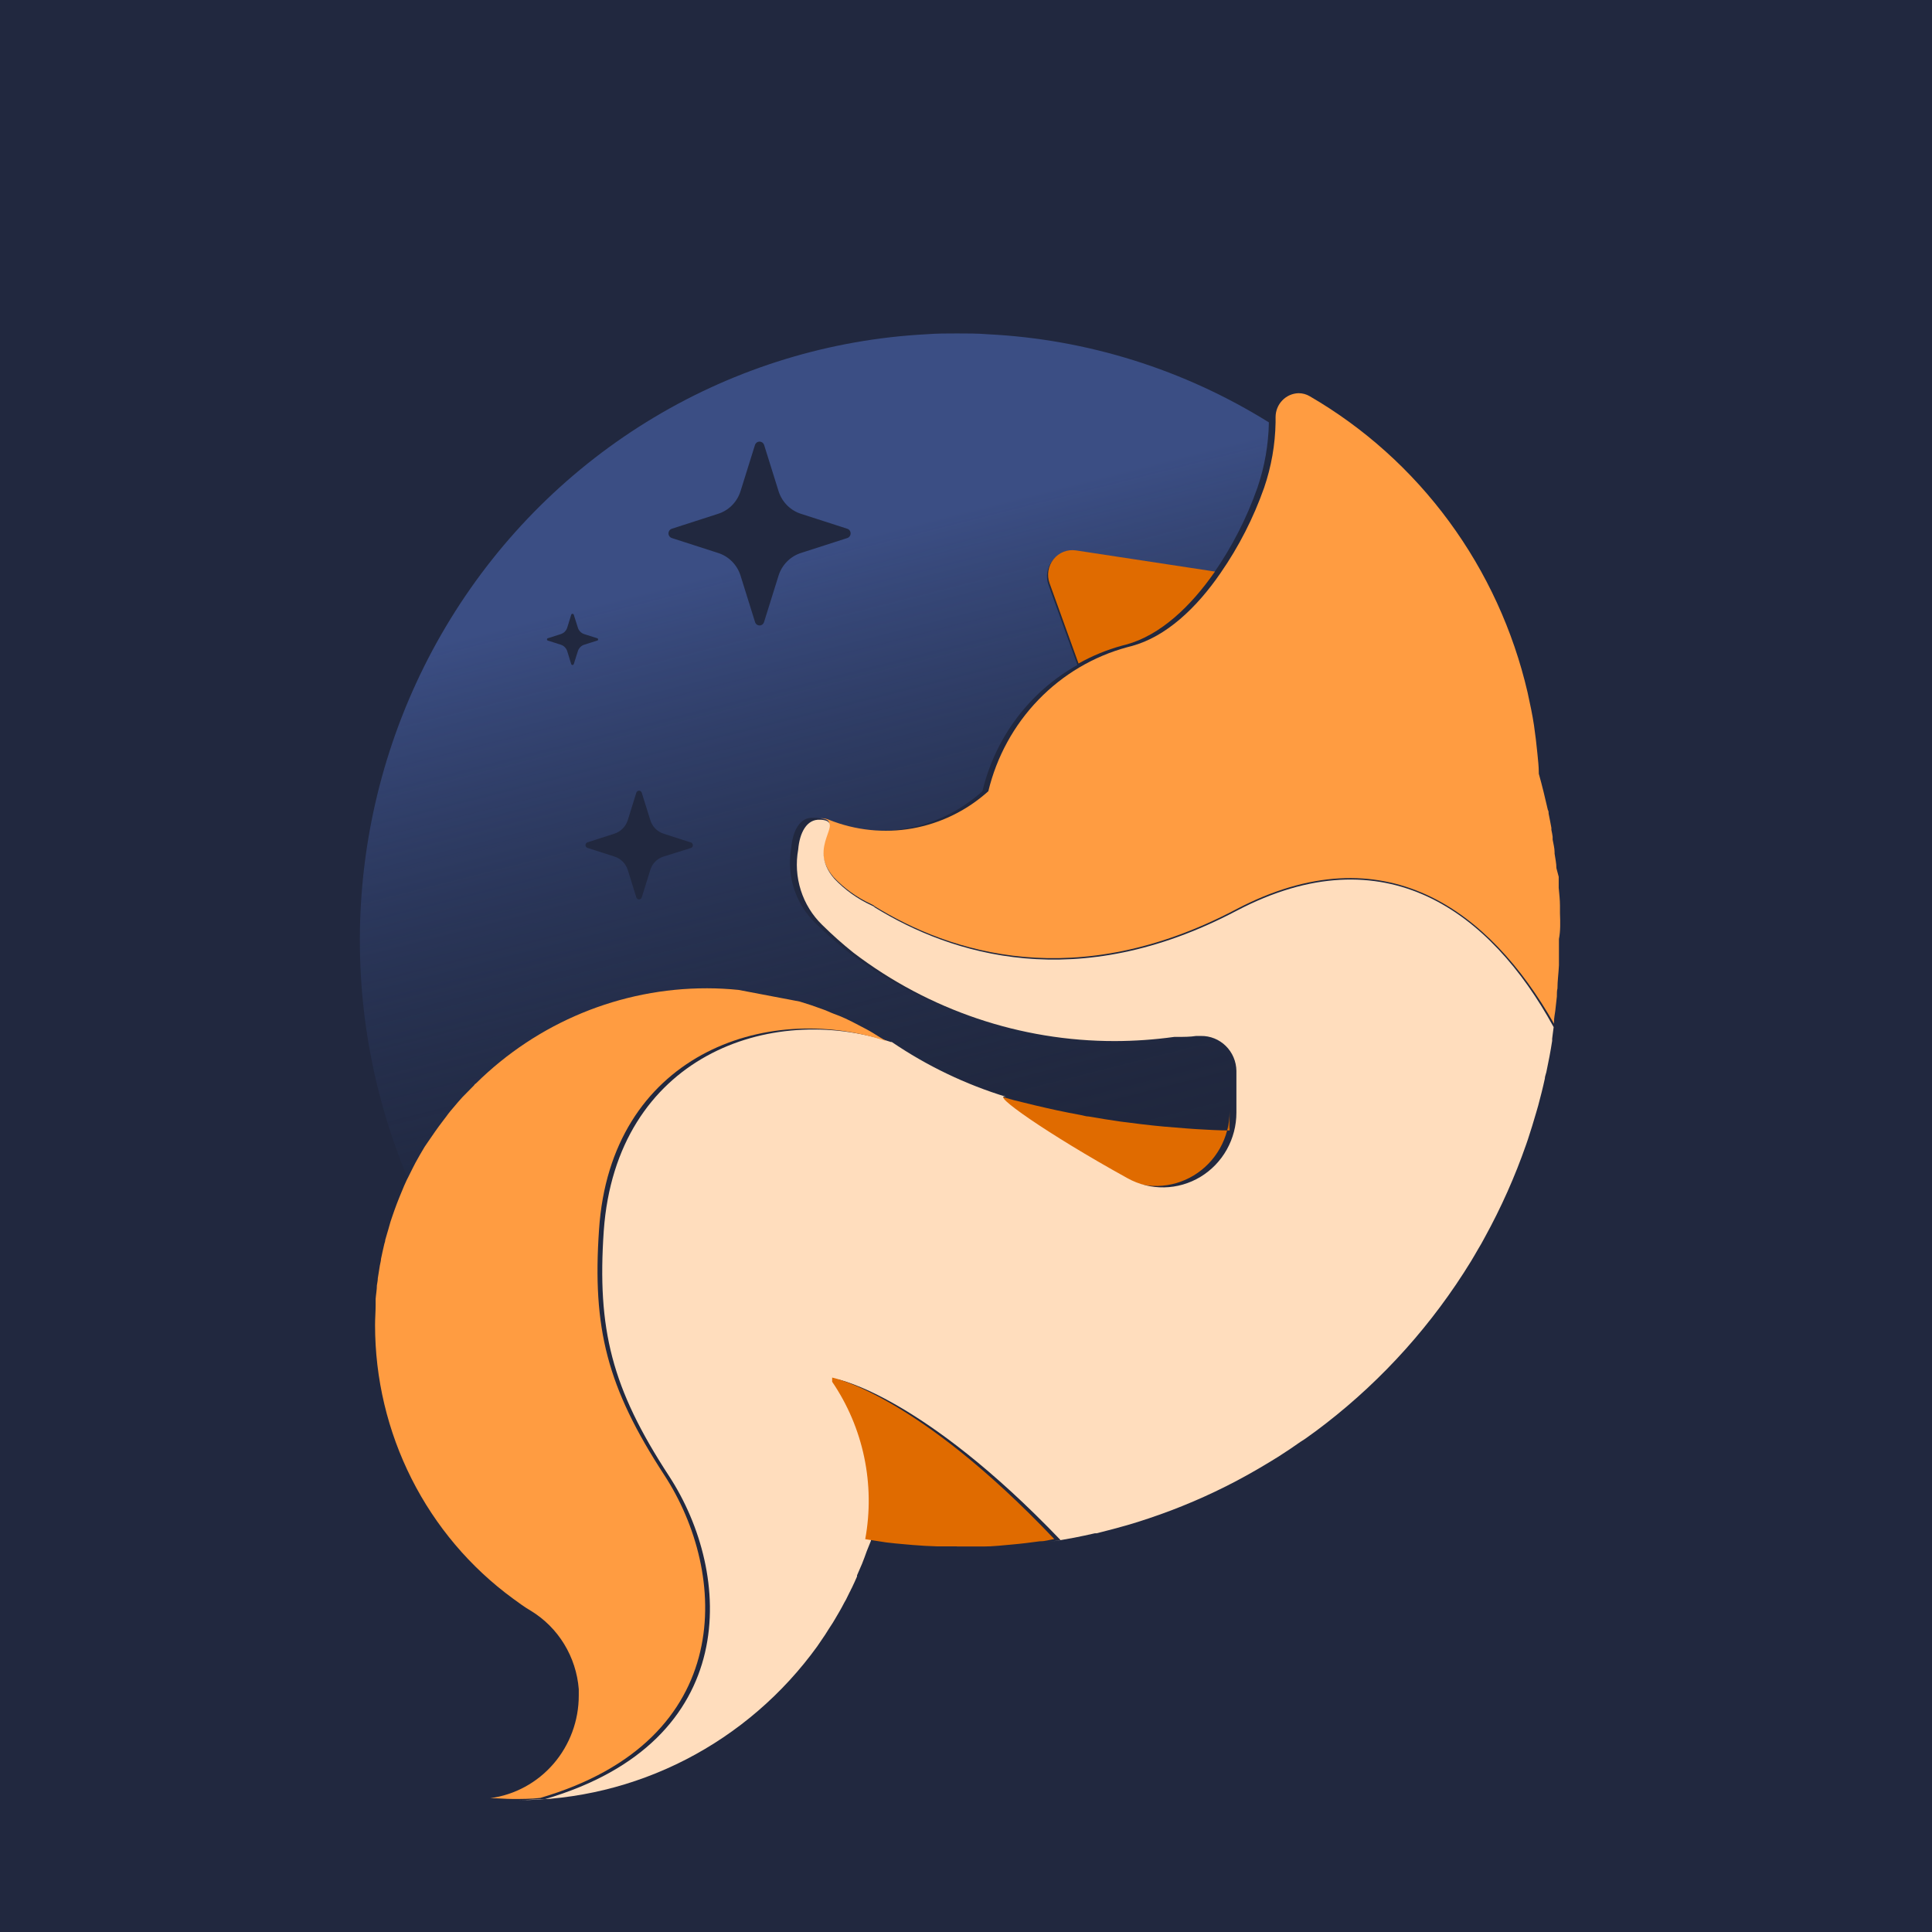
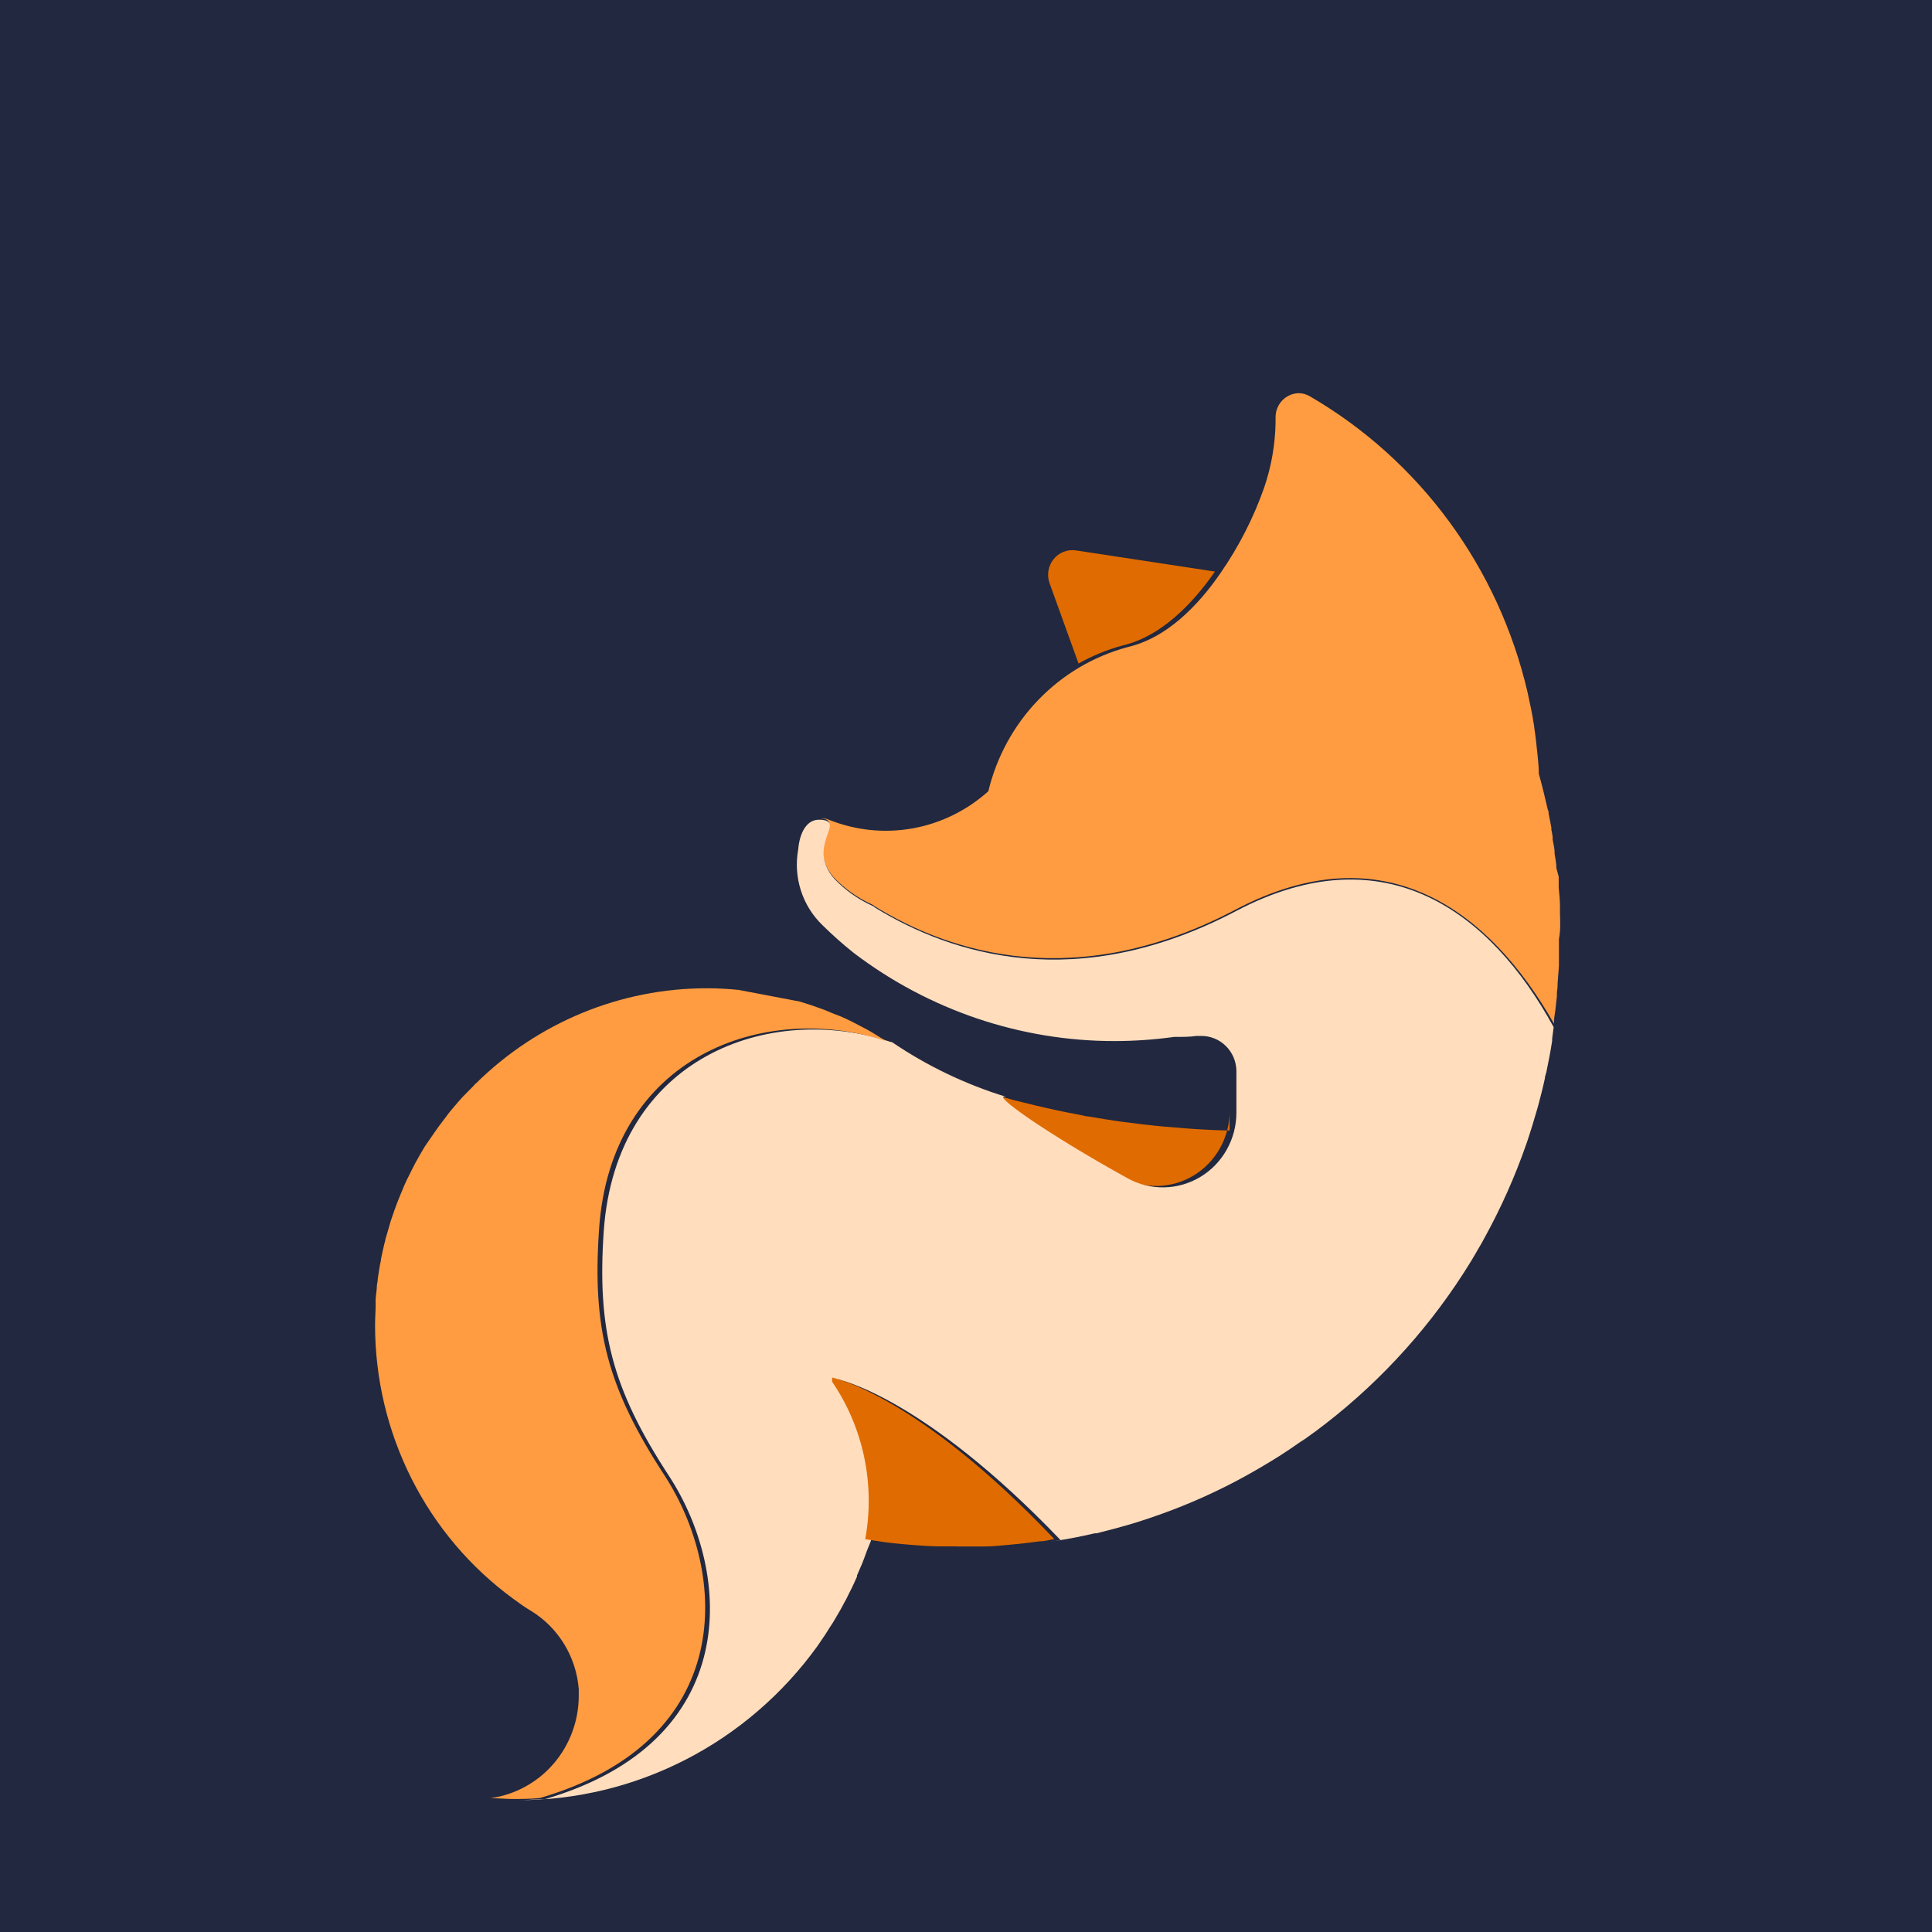
<svg xmlns="http://www.w3.org/2000/svg" width="1024" height="1024" viewBox="0 0 1024 1024" fill="none">
-   <defs>
-     <linearGradient id="paint_linear_11905_4406_0" x1="433.36" y1="198.298" x2="560.741" y2="700.451" gradientUnits="userSpaceOnUse">
-       <stop offset="0.172" stop-color="#3B4E84" />
-       <stop offset="1" stop-color="#141927" stop-opacity="0" />
-     </linearGradient>
-   </defs>
  <rect id="App icon - Creat here" width="1024" height="1024" fill="#21283F" />
  <path id="Vector" d="M651.722 599.158C645.656 599.158 640.197 598.788 634.434 598.48L629.157 598.111L617.026 597.125L611.384 596.57C606.896 596.077 602.468 595.584 598.04 594.968L594.036 594.475C588.335 593.674 582.693 592.75 576.992 591.764C575.657 591.764 574.323 591.271 572.988 591.025C568.621 590.224 564.254 589.361 559.947 588.437L554.67 587.266C550.666 586.342 546.602 585.418 542.538 584.371L537.504 583.138C533.5 582.091 529.558 580.797 525.372 579.873C517.547 578.086 510.208 574.574 502.444 572.602C500.927 572.233 551.576 600.329 594.34 623.927C600.273 627.147 606.925 628.753 613.649 628.59C620.374 628.427 626.943 626.5 632.718 622.997C638.493 619.493 643.278 614.532 646.608 608.595C649.938 602.658 651.699 595.948 651.722 589.115L651.722 599.158Z" fill-rule="nonzero" fill="#E06B00" />
  <path id="Vector" d="M466.115 440.317C486.229 440.387 505.663 432.93 520.707 419.369C524.063 405.275 530.273 392.046 538.941 380.526C547.609 369.005 558.545 359.445 571.053 352.456L555.706 309.942C554.935 307.815 554.722 305.521 555.088 303.285C555.454 301.049 556.386 298.948 557.794 297.189C559.201 295.429 561.035 294.073 563.115 293.252C565.195 292.431 567.45 292.173 569.658 292.506L643.356 303.719C653.033 289.772 660.807 274.56 666.467 258.495C670.28 247.351 672.327 235.664 672.532 223.868C627.524 195.839 576.289 179.777 523.558 177.165C518.281 176.733 512.7 176.733 507.241 176.733C501.782 176.733 496.383 176.733 490.985 177.165C440.083 179.843 390.569 194.964 346.653 221.243C302.736 247.522 265.714 284.182 238.733 328.107C211.752 372.033 195.609 421.925 191.677 473.545C187.745 525.165 196.139 576.986 216.146 624.604L218.815 619.244C219.3 618.381 219.725 617.457 220.21 616.533C221.787 613.699 223.364 610.865 225.063 608.092C225.487 607.476 225.851 606.86 226.276 606.305C227.61 604.087 229.066 601.931 230.522 600.144L232.584 597.248C233.797 595.523 235.071 593.859 236.406 592.196C237.74 590.532 237.922 590.162 238.711 589.177L242.835 584.309L245.322 581.352C247.263 579.257 249.285 577.203 251.388 575.19C251.691 574.882 251.995 574.512 252.359 574.204C285.149 541.772 329.119 523.641 374.887 523.681C380.528 523.681 386.108 523.681 391.628 524.544L424.019 530.705C428.083 531.876 432.087 533.231 436.151 534.71L442.216 537.174C444.157 538.037 446.159 538.776 448.282 539.701C450.405 540.625 453.013 542.042 455.379 543.274L459.504 545.431C461.93 546.725 464.235 548.203 466.601 549.682C467.692 550.36 468.784 550.914 469.876 551.654C470.423 551.946 470.95 552.275 471.453 552.639C489.837 564.995 509.906 574.545 531.019 580.982L538.298 583.015L543.332 584.247C547.336 585.295 551.4 586.219 555.464 587.143L561.044 588.314C565.351 589.238 569.718 590.101 574.086 590.902C575.42 590.902 576.754 591.456 578.089 591.641C583.791 592.627 589.432 593.551 595.134 594.352L599.137 594.845C603.565 595.461 607.993 595.954 612.482 596.447L618.123 597.001L630.254 597.987L635.531 598.357L648.633 598.973C649.18 598.981 649.723 598.879 650.231 598.672C650.738 598.465 651.2 598.158 651.589 597.768C651.979 597.378 652.288 596.913 652.499 596.401C652.71 595.889 652.819 595.339 652.819 594.783L652.819 566.995C652.837 564.465 652.351 561.956 651.391 559.621C650.43 557.285 649.016 555.171 647.231 553.404C645.447 551.638 643.33 550.256 641.006 549.341C638.683 548.426 636.202 547.997 633.712 548.08L632.317 548.08L630.315 548.08C627.1 548.08 623.885 548.573 620.61 548.573L618.79 548.573C608.337 550.029 597.799 550.771 587.248 550.791C537.292 550.844 488.671 534.411 448.707 503.965C442.912 499.339 437.364 494.402 432.087 489.177C426.881 484.111 422.997 477.81 420.785 470.84C418.572 463.871 418.099 456.452 419.409 449.251C420.137 440.441 423.898 433.047 430.995 433.478L431.601 433.478C433.074 433.387 434.547 433.64 435.908 434.218C445.507 438.173 455.757 440.243 466.115 440.317ZM306.283 345.124L304.099 352.025C304.043 352.157 303.949 352.269 303.831 352.348C303.712 352.427 303.574 352.469 303.432 352.469C303.29 352.469 303.152 352.427 303.033 352.348C302.915 352.269 302.821 352.157 302.765 352.025L300.642 345.124C300.387 344.333 299.952 343.613 299.372 343.025C298.793 342.436 298.085 341.994 297.306 341.735L290.573 339.579C290.396 339.579 290.226 339.507 290.101 339.38C289.976 339.253 289.906 339.081 289.906 338.901C289.906 338.721 289.976 338.549 290.101 338.422C290.226 338.295 290.396 338.223 290.573 338.223L297.306 336.067C298.085 335.808 298.793 335.366 299.372 334.777C299.952 334.189 300.387 333.469 300.642 332.678L302.765 325.777C302.821 325.645 302.915 325.533 303.033 325.454C303.152 325.375 303.29 325.333 303.432 325.333C303.574 325.333 303.712 325.375 303.831 325.454C303.949 325.533 304.043 325.645 304.099 325.777L306.283 332.678C306.527 333.465 306.952 334.182 307.521 334.771C308.09 335.36 308.788 335.804 309.559 336.067L316.352 338.223C316.529 338.223 316.699 338.295 316.824 338.422C316.949 338.549 317.019 338.721 317.019 338.901C317.019 339.081 316.949 339.253 316.824 339.38C316.699 339.507 316.529 339.579 316.352 339.579L309.559 341.735C308.788 341.998 308.09 342.442 307.521 343.031C306.952 343.62 306.527 344.337 306.283 345.124ZM366.031 449.498L351.655 453.996C350.012 454.51 348.518 455.425 347.302 456.66C346.086 457.895 345.186 459.412 344.679 461.081L340.13 475.684C340.024 475.981 339.83 476.238 339.575 476.42C339.32 476.601 339.016 476.699 338.704 476.699C338.393 476.699 338.089 476.601 337.834 476.42C337.579 476.238 337.385 475.981 337.279 475.684L332.73 461.081C332.199 459.415 331.283 457.903 330.059 456.67C328.835 455.438 327.338 454.52 325.693 453.996L311.318 449.375C311.025 449.267 310.772 449.07 310.593 448.811C310.414 448.552 310.318 448.243 310.318 447.927C310.318 447.61 310.414 447.302 310.593 447.043C310.772 446.784 311.025 446.587 311.318 446.479L325.693 441.858C327.337 441.313 328.832 440.382 330.054 439.14C331.277 437.898 332.194 436.381 332.73 434.711L337.279 420.108C337.385 419.811 337.579 419.554 337.834 419.372C338.089 419.191 338.393 419.093 338.704 419.093C339.016 419.093 339.32 419.191 339.575 419.372C339.83 419.554 340.024 419.811 340.13 420.108L344.679 434.711C345.196 436.381 346.099 437.901 347.312 439.145C348.526 440.388 350.015 441.319 351.655 441.858L366.031 446.479C366.373 446.549 366.682 446.738 366.903 447.014C367.124 447.289 367.245 447.633 367.245 447.988C367.245 448.344 367.124 448.688 366.903 448.963C366.682 449.238 366.373 449.427 366.031 449.498ZM424.808 292.999C421.978 293.852 419.395 295.391 417.281 297.484C415.168 299.577 413.587 302.161 412.676 305.013L404.973 329.659C404.827 330.191 404.514 330.659 404.081 330.993C403.649 331.327 403.12 331.508 402.577 331.508C402.033 331.508 401.505 331.327 401.072 330.993C400.639 330.659 400.326 330.191 400.181 329.659L392.477 305.013C391.566 302.161 389.986 299.577 387.872 297.484C385.759 295.391 383.176 293.852 380.346 292.999L356.083 285.174C355.569 285.006 355.12 284.678 354.802 284.235C354.483 283.792 354.312 283.258 354.312 282.709C354.312 282.161 354.483 281.627 354.802 281.184C355.12 280.741 355.569 280.412 356.083 280.245L380.346 272.42C383.176 271.567 385.759 270.027 387.872 267.934C389.986 265.841 391.566 263.257 392.477 260.405L400.181 235.759C400.359 235.259 400.684 234.826 401.113 234.521C401.542 234.215 402.053 234.051 402.577 234.051C403.1 234.051 403.612 234.215 404.04 234.521C404.469 234.826 404.795 235.259 404.973 235.759L412.676 260.405C413.587 263.257 415.168 265.841 417.281 267.934C419.395 270.027 421.978 271.567 424.808 272.42L449.071 280.245C449.585 280.412 450.033 280.741 450.352 281.184C450.67 281.627 450.841 282.161 450.841 282.709C450.841 283.258 450.67 283.792 450.352 284.235C450.033 284.678 449.585 285.006 449.071 285.174L424.808 292.999Z" fill-rule="nonzero" fill="url(#paint_linear_11905_4406_0)" />
  <path id="Vector" d="M556.303 309.161L571.65 351.675C578.87 347.608 586.549 344.443 594.517 342.248L596.883 341.632C615.08 336.703 631.276 321.238 643.953 302.939L570.254 291.725C568.047 291.393 565.792 291.65 563.712 292.471C561.632 293.292 559.798 294.648 558.391 296.408C556.983 298.167 556.05 300.268 555.684 302.504C555.318 304.74 555.532 307.034 556.303 309.161Z" fill-rule="nonzero" fill="#E06B00" />
  <path id="Vector" d="M826.816 484.002C826.816 482.708 826.816 481.353 826.816 480.059C826.816 476.916 826.452 473.897 826.148 470.57L826.148 468.29C826.148 467.12 826.148 465.949 826.148 464.717L824.935 460.157C824.935 457.57 824.329 455.043 823.965 452.456C823.99 452.189 823.99 451.921 823.965 451.655C823.965 449.437 823.297 447.218 822.934 445C822.934 444.507 822.934 444.015 822.934 443.522C822.934 443.029 822.509 441.057 822.266 439.825L822.266 438.777C821.781 436.313 821.356 433.787 820.811 431.26C820.811 430.583 820.811 429.905 820.386 429.227C818.991 423.066 817.353 416.35 815.594 410.065C815.594 410.065 815.594 409.634 815.594 409.449C815.594 406.122 815.169 402.795 814.866 399.529C814.381 394.415 813.774 389.425 813.046 384.434C812.319 379.443 810.923 372.727 809.65 366.997C802.036 334.204 787.865 303.351 768.019 276.354C748.172 249.358 723.072 226.795 694.279 210.067C692.443 208.964 690.346 208.389 688.214 208.403C684.963 208.499 681.877 209.879 679.612 212.249C677.347 214.619 676.081 217.792 676.082 221.096L676.082 221.589C676.082 222.328 676.082 223.067 676.082 223.868C675.877 235.664 673.83 247.352 670.016 258.495C664.356 274.56 656.582 289.773 646.906 303.72C634.228 322.204 618.033 337.484 599.836 342.413L597.47 343.029C579.579 347.867 563.301 357.509 550.344 370.941C537.387 384.374 528.229 401.102 523.832 419.369C512.49 429.582 498.583 436.399 483.656 439.064C468.728 441.729 453.365 440.137 439.275 434.464C437.914 433.887 436.441 433.634 434.969 433.725C448.313 434.896 426.719 447.403 441.884 464.963C447.499 470.884 454.168 475.672 461.537 479.073C463.053 479.812 463.478 480.12 463.235 480.12C503.815 505.197 570.599 526.516 655.034 482.03C733.888 440.564 789.511 482.585 823.661 542.597C823.688 542.207 823.688 541.816 823.661 541.426C823.661 539.516 824.086 537.668 824.329 535.758C824.571 533.848 824.935 530.644 825.178 528.117C825.208 527.893 825.208 527.665 825.178 527.44C825.178 526.269 825.178 525.098 825.481 523.928C825.481 519.861 826.088 515.795 826.27 511.605C826.27 511.174 826.27 510.804 826.27 510.373C826.27 506.306 826.27 502.24 826.27 498.05L826.27 497.68C827.119 493.429 826.998 488.685 826.816 484.002Z" fill-rule="nonzero" fill="#FF9C41" />
  <path id="Vector" d="M655.322 482.783C570.886 527.268 504.103 505.95 463.523 480.873C463.523 480.873 463.523 480.565 461.824 479.826C454.455 476.425 447.787 471.637 442.172 465.716C427.007 448.156 448.601 435.648 435.257 434.478L434.65 434.478C427.553 434.047 423.792 441.44 423.064 450.251C421.754 457.452 422.227 464.871 424.44 471.84C426.653 478.809 430.536 485.11 435.742 490.177C441.019 495.402 446.567 500.338 452.362 504.964C492.327 535.41 540.948 551.844 590.903 551.791C601.454 551.77 611.992 551.029 622.445 549.572L624.265 549.572C627.541 549.572 630.755 549.573 633.97 549.08L635.972 549.08L636.518 549.08C638.948 549.039 641.361 549.485 643.621 550.391C645.881 551.298 647.943 552.649 649.689 554.365C651.435 556.082 652.832 558.131 653.798 560.395C654.764 562.66 655.282 565.096 655.322 567.564L655.322 589.683C655.328 596.56 653.571 603.319 650.226 609.297C646.88 615.275 642.06 620.266 636.24 623.778C630.42 627.29 623.8 629.203 617.032 629.329C610.263 629.455 603.579 627.789 597.636 624.495C554.57 600.712 524.12 579.086 533.34 581.365C511.813 574.78 491.37 564.978 472.682 552.284L472.197 552.284C408.082 531.027 326.619 559.985 320.007 652.344C316.429 704.531 324.193 735.77 354.582 782.288C388.49 834.229 393.464 922.952 288.89 953.574C284.159 953.574 279.428 954.129 274.575 954.129C305.466 954.151 335.926 946.776 363.485 932.602C391.045 918.428 414.927 897.855 433.194 872.552L437.38 866.391L439.199 863.495C439.927 862.448 440.594 861.339 441.322 860.229C442.05 859.12 442.839 857.642 443.627 856.348L444.962 854.068C445.872 852.528 446.66 850.987 447.509 849.385L448.419 847.784C449.086 846.49 449.693 845.196 450.36 843.84C450.619 843.408 450.842 842.954 451.027 842.485L451.573 841.437C452.483 839.527 453.393 837.556 454.242 835.584L454.242 834.968C455.152 832.935 456.062 830.84 456.911 828.806C457.76 826.65 458.61 824.432 459.398 822.152L461.582 816.73C464.226 802.337 464.038 787.556 461.029 773.237C458.02 758.919 452.25 745.347 444.052 733.305L444.052 731.087C444.052 731.087 488.817 739.774 562.091 816.237C559.665 816.607 557.299 817.1 554.873 817.408C559.726 816.73 564.578 815.929 569.37 815.005C573.01 814.266 576.71 813.526 580.349 812.664L581.259 812.664L584.17 811.924C588.113 810.938 592.056 809.891 595.938 808.782L597.272 808.412C601.155 807.303 605.037 806.071 608.858 804.777C624.845 799.442 640.383 792.807 655.322 784.937L655.989 784.568C659.507 782.719 662.904 780.809 666.301 778.838L667.574 778.098C671.032 776.065 674.429 774.032 677.765 771.937C681.708 769.411 685.59 766.823 689.411 764.112L691.716 762.633C695.416 760.045 699.056 757.334 702.634 754.562C733.233 730.847 759.336 701.681 779.669 668.487C781.065 666.208 782.338 663.928 783.673 661.648L785.129 659.183L786.948 655.856C795.627 640.086 802.972 623.597 808.906 606.565L809.816 603.916C811.393 599.172 812.849 594.366 814.244 589.56C814.608 588.389 814.911 587.157 815.275 585.986C816.549 581.242 817.762 576.498 818.793 571.692C818.793 570.583 819.339 569.412 819.582 568.303C820.734 562.819 821.826 557.274 822.675 551.667C822.675 551.298 822.675 550.928 822.675 550.558C822.979 548.463 823.161 546.369 823.464 544.397C790.042 483.338 734.176 441.317 655.322 482.783Z" fill-rule="nonzero" fill="#FFDDBD" />
  <path id="Vector" d="M352.069 781.781C321.74 735.263 313.915 704.025 317.494 651.838C323.56 559.417 405.569 530.52 469.684 551.777C468.592 551.037 467.5 550.483 466.408 549.805C464.042 548.326 461.737 546.848 459.311 545.554L455.186 543.397C452.821 542.165 450.516 540.933 448.09 539.824C445.663 538.715 444.207 538.16 442.024 537.359C439.84 536.558 438.202 535.634 435.958 534.895C432.015 533.416 427.951 532.06 423.827 530.828L391.435 524.667C385.916 524.112 380.335 523.804 374.694 523.804C328.927 523.765 284.956 541.895 252.166 574.327C251.802 574.327 251.499 575.005 251.196 575.313C249.255 577.285 247.233 579.339 245.13 581.475L242.825 584.062L238.7 588.93C237.912 589.916 237.123 590.902 236.395 591.949C235.667 592.996 233.787 595.276 232.574 597.001L230.511 599.897C229.056 601.992 227.6 604.149 226.265 606.059C225.841 606.613 225.477 607.229 225.052 607.845C223.354 610.618 221.777 613.452 220.2 616.286C219.714 617.211 219.29 618.135 218.805 618.997L216.136 624.358L215.711 625.159L214.195 628.486L211.647 634.647C211.222 635.756 210.737 636.866 210.312 638.036C209.463 640.254 208.675 642.534 207.886 644.814L206.976 647.525C206.552 648.88 206.188 650.236 205.824 651.591C205.46 652.947 204.671 655.35 204.186 657.198C204.186 657.938 203.883 658.615 203.701 659.293C203.094 661.942 202.488 664.53 201.942 667.241C201.942 668.35 201.517 669.521 201.335 670.692C200.931 672.992 200.567 675.271 200.243 677.531C200.243 678.763 199.94 679.995 199.758 681.227C199.758 683.63 199.273 686.033 199.091 688.436C199.091 689.545 199.091 690.654 199.091 691.763C199.091 695.214 198.788 698.787 198.788 702.299C198.788 730.619 205.416 758.533 218.124 783.74C230.833 808.947 249.258 830.724 271.88 847.277C275.034 849.557 277.945 851.775 281.464 853.808C288.618 858.183 294.644 864.226 299.042 871.437C303.441 878.648 306.086 886.819 306.758 895.274C306.758 896.383 306.758 897.492 306.758 898.601C306.783 911.914 302.04 924.782 293.412 934.804C284.785 944.826 272.862 951.318 259.87 953.068C263.873 953.068 267.998 953.499 272.001 953.499C276.004 953.499 281.585 953.499 286.316 952.945C390.95 922.261 385.976 833.722 352.069 781.781Z" fill-rule="nonzero" fill="#FF9C41" />
  <path id="Vector" d="M507.238 819.673C511.969 819.673 516.64 819.673 521.31 819.673C526.405 819.673 531.44 819.057 536.414 818.626C541.388 818.195 546.301 817.578 551.214 816.901L551.578 816.901C554.005 816.901 556.37 816.1 558.797 815.73C485.826 738.836 441.06 730.148 441.06 730.148L441.06 732.367C449.259 744.408 455.029 757.98 458.038 772.299C461.046 786.617 461.234 801.399 458.59 815.792L465.323 816.839L469.751 817.517C472.966 817.887 476.242 818.256 479.517 818.503L483.703 818.872C488.07 819.242 492.437 819.489 496.805 819.612L500.08 819.612L507.116 819.612L507.238 819.673Z" fill-rule="nonzero" fill="#E06B00" />
</svg>
